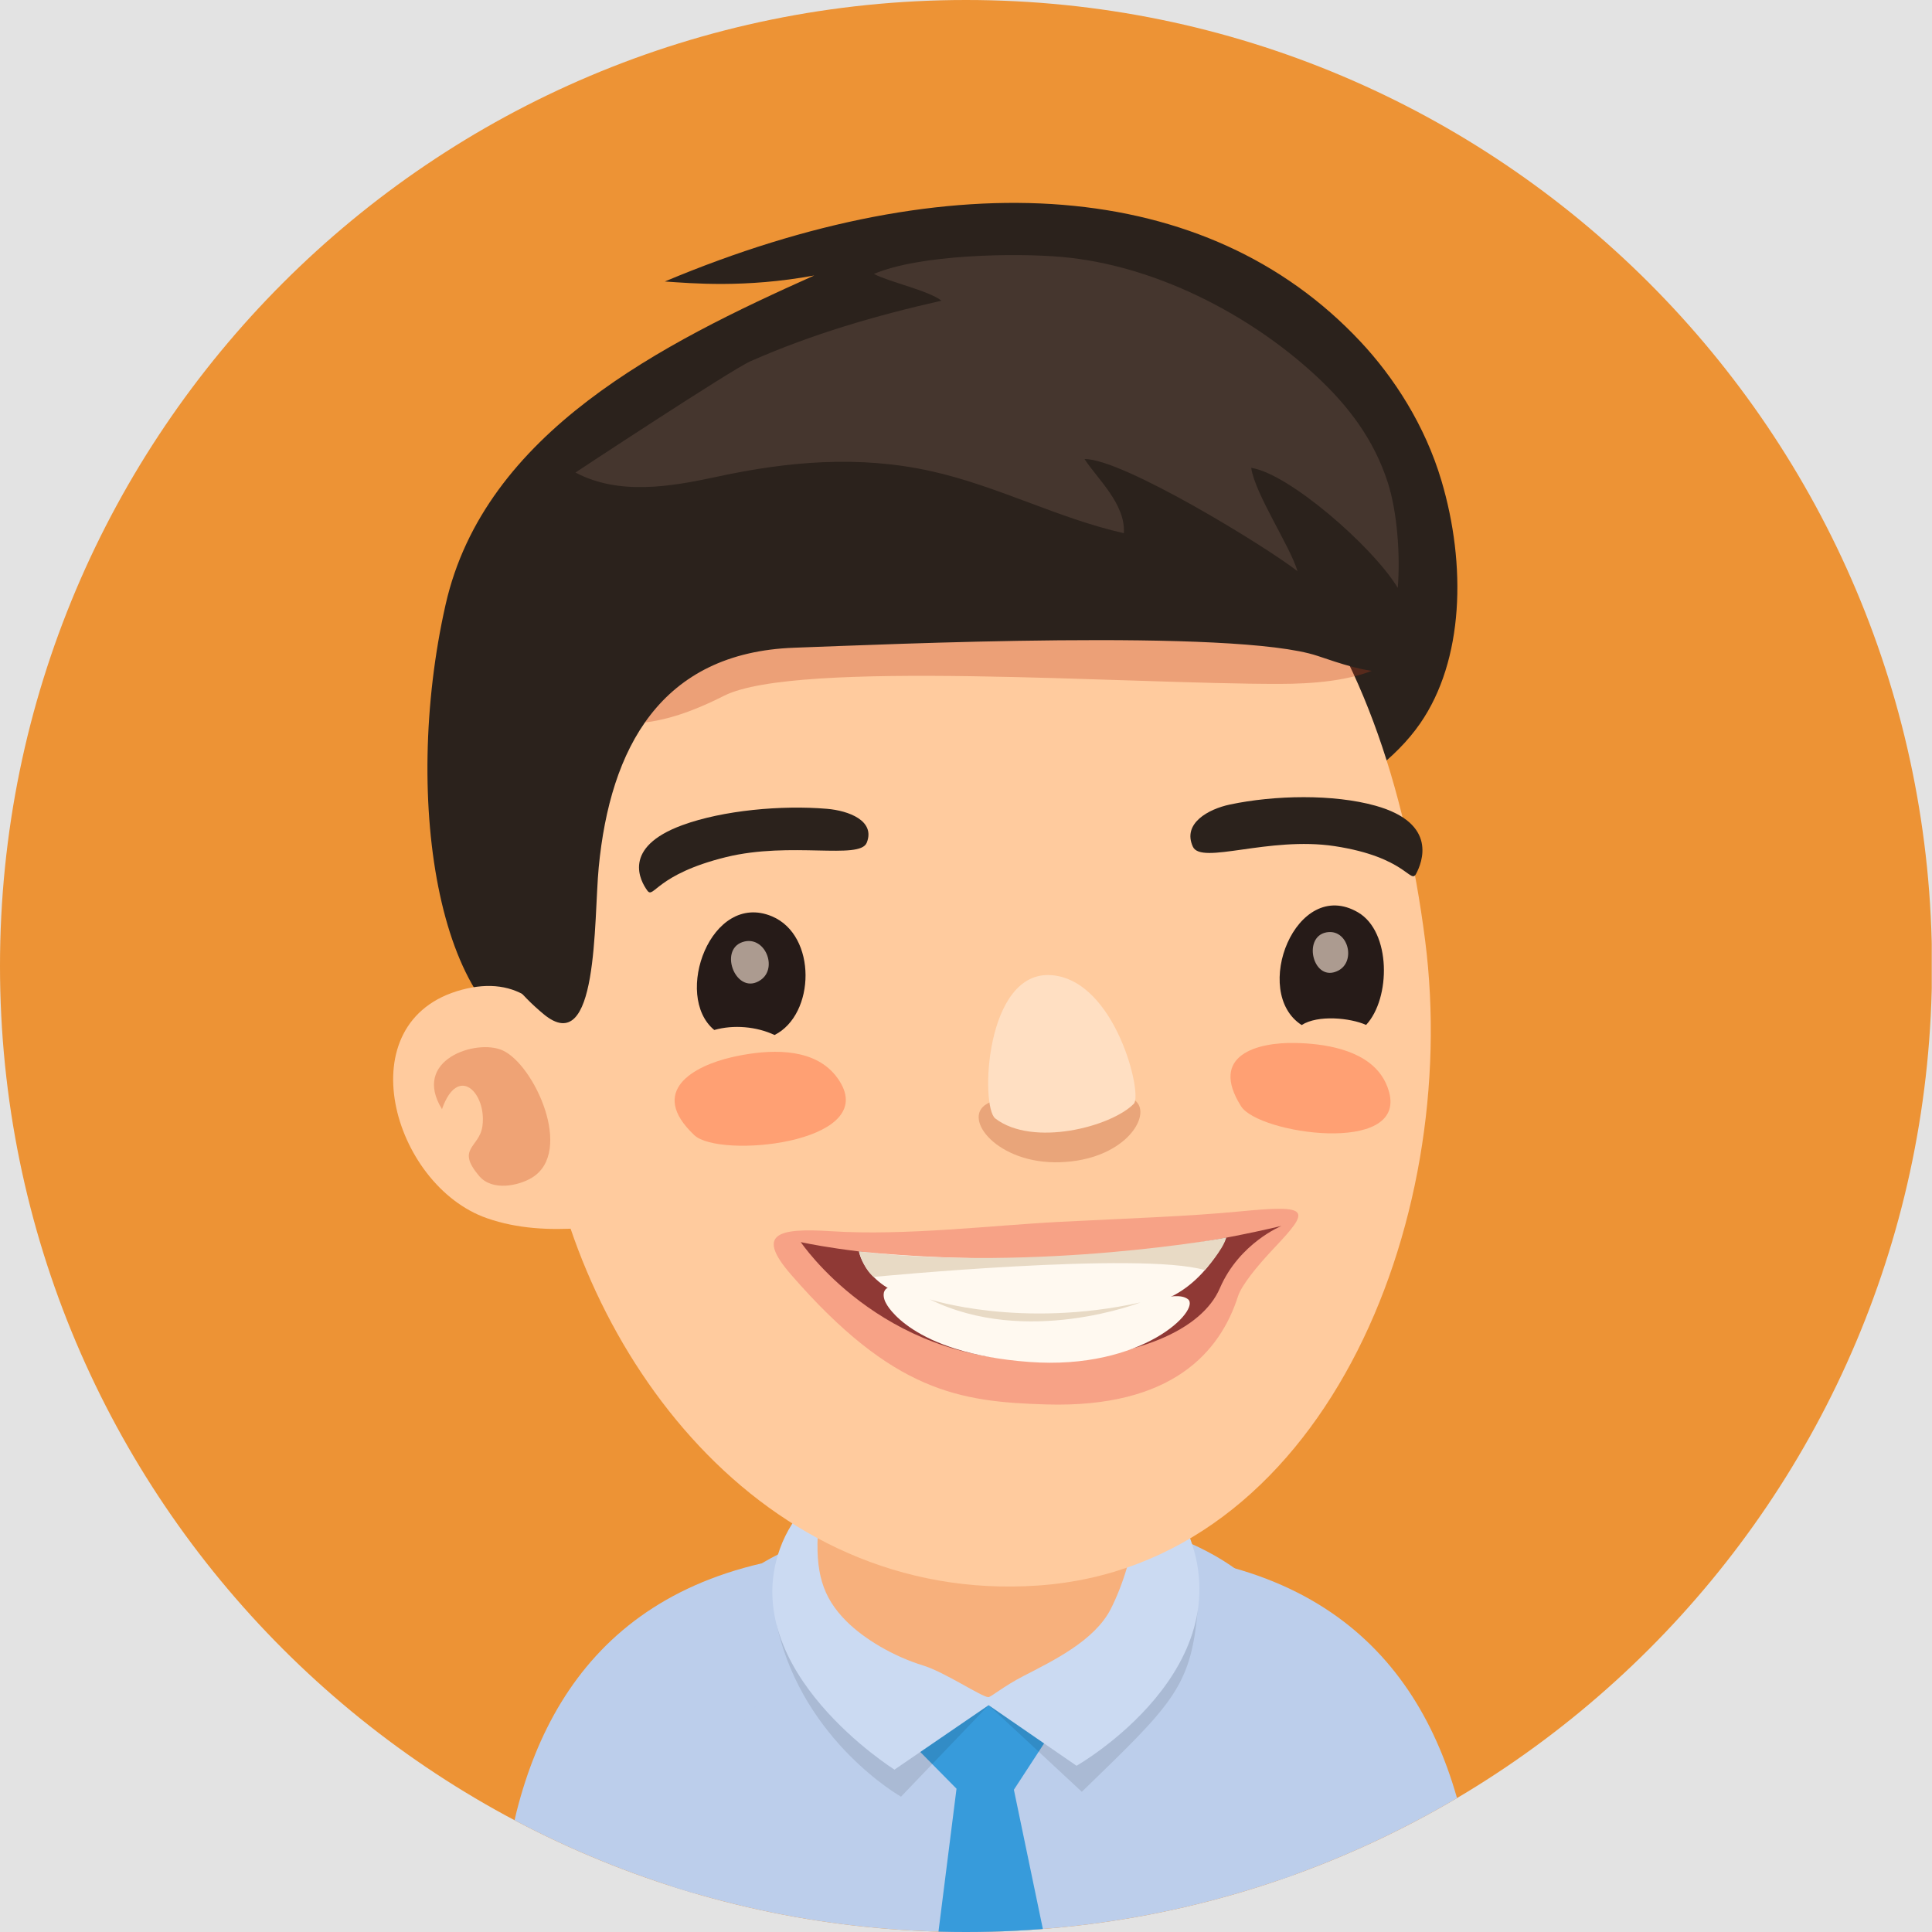
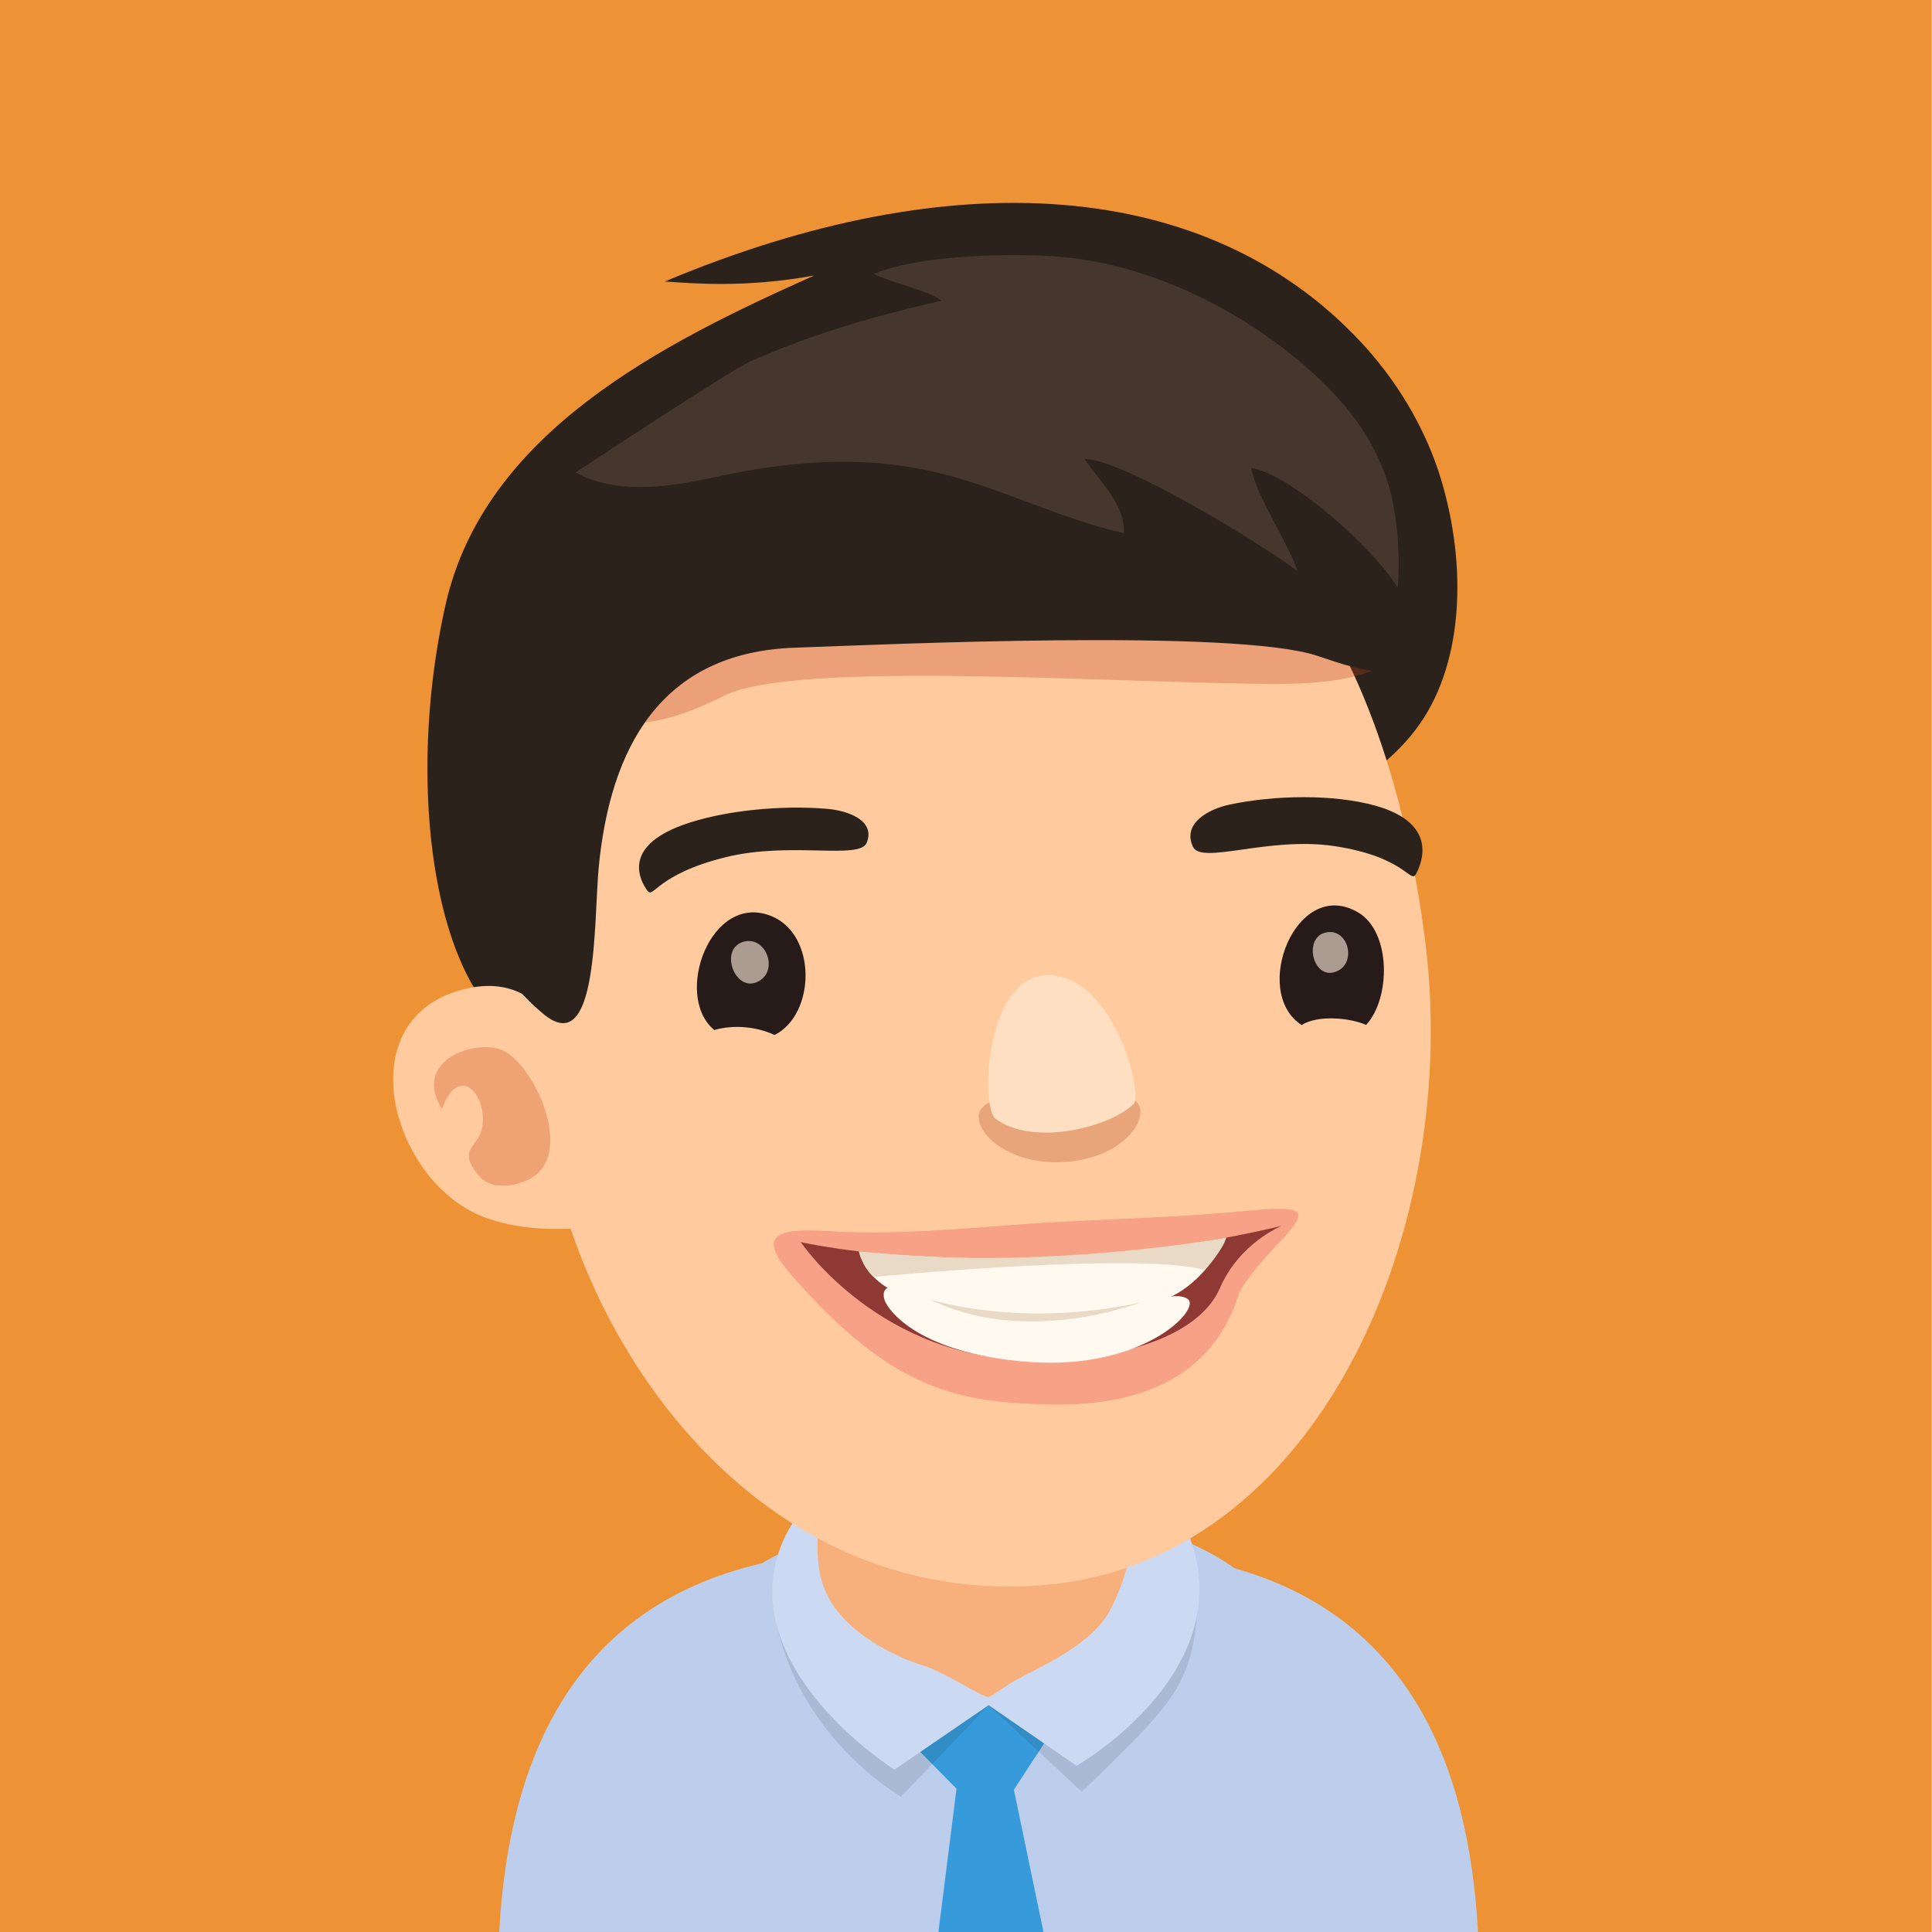
<svg xmlns="http://www.w3.org/2000/svg" width="100%" height="100%" viewBox="0 0 66 66" version="1.1" xml:space="preserve" style="fill-rule:evenodd;clip-rule:evenodd;stroke-linejoin:round;stroke-miterlimit:2;">
  <g transform="matrix(1,0,0,1,-691,-312)">
    <g id="avatars">
-       <rect x="0" y="0" width="1000" height="765" style="fill:rgb(227,227,227);" />
      <g transform="matrix(1,0,0,1,0.065,-0.18)">
-         <clipPath id="_clip1">
-           <circle cx="723.935" cy="345.18" r="33" />
-         </clipPath>
-         <g clip-path="url(#_clip1)">
-           <rect x="690.926" y="312.18" width="66" height="66" style="fill:rgb(237,147,53);" />
+         <rect x="690.926" y="312.18" width="66" height="66" style="fill:rgb(237,147,53);" />
+       </g>
+       <g transform="matrix(1,0,0,1,0.065,-0.18)">
+         <path d="M734.771,367.689C732.561,362.631 718.792,362.099 714.703,367.54C713.015,369.785 713.319,374.149 714.136,378.18L734.816,378.18C735.56,374.415 735.917,370.314 734.771,367.689Z" style="fill:rgb(188,206,235);fill-rule:nonzero;" />
+         <path d="M727.118,370.947C727.118,370.947 726.38,369.254 724.226,369.66C722.303,370.02 722.023,371.675 722.023,371.675L723.611,373.285L722.993,378.18L726.582,378.18L725.571,373.32L727.118,370.947Z" style="fill:rgb(55,155,219);fill-rule:nonzero;" />
+         <path d="M717.496,367.803C718.407,371.688 721.715,373.557 721.715,373.557L724.708,370.431L727.892,373.39C730.938,370.435 731.605,369.841 731.839,367.278C732.073,364.714 716.66,364.238 717.496,367.803Z" style="fill-opacity:0.1;fill-rule:nonzero;" />
+         <path d="M717.577,365.091C716.094,369.249 721.492,372.633 721.492,372.633L724.708,370.432L727.711,372.501C727.711,372.501 733.649,369.122 731.401,364.274C729.379,359.914 719.3,360.266 717.577,365.091Z" style="fill:rgb(203,218,242);fill-rule:nonzero;" />
+         <path d="M722.309,360.128C720.333,360.561 719.021,362.438 718.885,364.372C718.778,365.869 719.019,366.738 719.855,367.569C720.459,368.17 721.449,368.762 722.469,369.075C723.197,369.296 724.473,370.153 724.698,370.157C724.789,370.157 725.211,369.79 725.897,369.436C726.902,368.917 728.326,368.232 728.879,367.147C729.689,365.563 730.412,362.422 728.881,361.19C727.294,359.917 724.204,359.712 722.309,360.128Z" style="fill:rgb(247,176,124);fill-rule:nonzero;" />
+         <g>
+           <path d="M737.402,323.841C732.17,318.263 723.475,317.667 713.647,321.796C714.547,321.857 716.388,322.026 718.751,321.591C713.59,323.899 707.488,326.938 706.156,332.839C704.633,339.58 705.945,347.478 709.817,347.952C713.134,348.358 717.197,341.243 719.463,341.872C724.24,343.198 736.124,341.7 739.448,336.896C740.947,334.732 741.03,331.475 740.177,328.601C739.615,326.708 738.554,325.068 737.402,323.841Z" style="fill:rgb(43,34,28);fill-rule:nonzero;" />
+           <path d="M721.8,327.03C713.73,328.558 708.044,339.825 709.525,350.395C710.636,358.312 716.923,366.998 726.396,366.344C736.058,365.676 740.868,354.035 739.619,344.3C738.261,333.715 733.1,324.891 721.8,327.03Z" style="fill:rgb(255,203,158);fill-rule:nonzero;" />
+           <path d="M732.435,328.953C729.315,328.072 726.089,327.584 722.829,327.529C719.936,327.482 716.796,327.329 714.1,328.479C712.619,329.112 710.8,329.978 710.246,331.524C709.792,332.79 709.254,334.466 709.981,335.576C711.521,337.929 714.534,336.521 715.673,335.947C718.15,334.701 729.403,335.551 734.652,335.543C736.834,335.54 739.985,335.17 739.08,332.31C738.369,330.052 734.495,329.534 732.435,328.953Z" style="fill:rgb(191,60,27);fill-opacity:0.3;fill-rule:nonzero;" />
+           <path d="M706.71,345.992C702.747,347.052 704.337,352.67 707.573,353.797C708.61,354.159 709.713,354.208 710.775,354.135C710.796,354.103 710.816,354.072 710.836,354.039C711.313,353.309 710.648,349.214 710.405,348.444C709.796,346.501 708.612,345.483 706.71,345.992Z" style="fill:rgb(255,203,158);fill-rule:nonzero;" />
+           <path d="M708.1,348.06C707.21,347.662 704.987,348.379 706.034,350.07C706.584,348.503 707.566,349.531 707.416,350.644C707.317,351.392 706.49,351.402 707.31,352.361C707.756,352.88 708.655,352.688 709.11,352.41C710.551,351.526 709.186,348.546 708.1,348.06Z" style="fill:rgb(201,70,20);fill-opacity:0.3;fill-rule:nonzero;" />
+           <path d="M734.481,324.008C728.383,320.904 719.014,321.713 713.891,325.406C708.663,329.174 707.332,335.912 707.332,341.935C707.33,344.008 707.867,345.459 709.5,346.82C711.386,348.392 711.214,343.628 711.388,341.811C711.778,337.754 713.492,334.47 718.072,334.307C721.135,334.198 733.123,333.648 735.938,334.584C737.481,335.098 739.533,335.876 739.842,333.491C740.178,330.884 739.459,328.173 737.617,326.275C736.733,325.366 735.669,324.613 734.481,324.008Z" style="fill:rgb(43,34,28);fill-rule:nonzero;" />
+           <path d="M735.877,325.005C733.57,322.875 730.345,321.241 727.229,320.96C725.606,320.813 722.341,320.874 720.789,321.538C721.306,321.814 722.649,322.101 723.098,322.452C720.848,322.961 718.69,323.587 716.57,324.522C715.92,324.808 710.591,328.322 710.593,328.323C712.075,329.105 713.82,328.813 715.419,328.468C717.86,327.94 720.274,327.73 722.732,328.273C725.013,328.777 727.065,329.883 729.327,330.395C729.395,329.403 728.419,328.535 727.984,327.862C729.28,327.841 734.242,330.89 735.26,331.694C735.014,330.848 733.811,329.064 733.678,328.163C734.944,328.346 737.814,330.828 738.685,332.263C738.776,331.131 738.664,329.657 738.345,328.666C737.873,327.203 737.01,326.053 735.877,325.005Z" style="fill:rgb(69,54,46);fill-rule:nonzero;" />
        </g>
        <g>
-           <clipPath id="_clip2">
-             <circle cx="723.935" cy="345.18" r="33" />
-           </clipPath>
-           <g clip-path="url(#_clip2)">
-             <path d="M734.771,367.689C732.561,362.631 718.792,362.099 714.703,367.54C713.015,369.785 713.319,374.149 714.136,378.18L734.816,378.18C735.56,374.415 735.917,370.314 734.771,367.689Z" style="fill:rgb(188,206,235);fill-rule:nonzero;" />
-             <path d="M727.118,370.947C727.118,370.947 726.38,369.254 724.226,369.66C722.303,370.02 722.023,371.675 722.023,371.675L723.611,373.285L722.993,378.18L726.582,378.18L725.571,373.32L727.118,370.947Z" style="fill:rgb(55,155,219);fill-rule:nonzero;" />
-             <path d="M717.496,367.803C718.407,371.688 721.715,373.557 721.715,373.557L724.708,370.431L727.892,373.39C730.938,370.435 731.605,369.841 731.839,367.278C732.073,364.714 716.66,364.238 717.496,367.803Z" style="fill-opacity:0.1;fill-rule:nonzero;" />
-             <path d="M717.577,365.091C716.094,369.249 721.492,372.633 721.492,372.633L724.708,370.432L727.711,372.501C727.711,372.501 733.649,369.122 731.401,364.274C729.379,359.914 719.3,360.266 717.577,365.091Z" style="fill:rgb(203,218,242);fill-rule:nonzero;" />
-             <path d="M722.309,360.128C720.333,360.561 719.021,362.438 718.885,364.372C718.778,365.869 719.019,366.738 719.855,367.569C720.459,368.17 721.449,368.762 722.469,369.075C723.197,369.296 724.473,370.153 724.698,370.157C724.789,370.157 725.211,369.79 725.897,369.436C726.902,368.917 728.326,368.232 728.879,367.147C729.689,365.563 730.412,362.422 728.881,361.19C727.294,359.917 724.204,359.712 722.309,360.128Z" style="fill:rgb(247,176,124);fill-rule:nonzero;" />
-             <g>
-               <path d="M737.402,323.841C732.17,318.263 723.475,317.667 713.647,321.796C714.547,321.857 716.388,322.026 718.751,321.591C713.59,323.899 707.488,326.938 706.156,332.839C704.633,339.58 705.945,347.478 709.817,347.952C713.134,348.358 717.197,341.243 719.463,341.872C724.24,343.198 736.124,341.7 739.448,336.896C740.947,334.732 741.03,331.475 740.177,328.601C739.615,326.708 738.554,325.068 737.402,323.841Z" style="fill:rgb(43,34,28);fill-rule:nonzero;" />
-               <path d="M721.8,327.03C713.73,328.558 708.044,339.825 709.525,350.395C710.636,358.312 716.923,366.998 726.396,366.344C736.058,365.676 740.868,354.035 739.619,344.3C738.261,333.715 733.1,324.891 721.8,327.03Z" style="fill:rgb(255,203,158);fill-rule:nonzero;" />
-               <path d="M732.435,328.953C729.315,328.072 726.089,327.584 722.829,327.529C719.936,327.482 716.796,327.329 714.1,328.479C712.619,329.112 710.8,329.978 710.246,331.524C709.792,332.79 709.254,334.466 709.981,335.576C711.521,337.929 714.534,336.521 715.673,335.947C718.15,334.701 729.403,335.551 734.652,335.543C736.834,335.54 739.985,335.17 739.08,332.31C738.369,330.052 734.495,329.534 732.435,328.953Z" style="fill:rgb(191,60,27);fill-opacity:0.3;fill-rule:nonzero;" />
-               <path d="M706.71,345.992C702.747,347.052 704.337,352.67 707.573,353.797C708.61,354.159 709.713,354.208 710.775,354.135C710.796,354.103 710.816,354.072 710.836,354.039C711.313,353.309 710.648,349.214 710.405,348.444C709.796,346.501 708.612,345.483 706.71,345.992Z" style="fill:rgb(255,203,158);fill-rule:nonzero;" />
-               <path d="M708.1,348.06C707.21,347.662 704.987,348.379 706.034,350.07C706.584,348.503 707.566,349.531 707.416,350.644C707.317,351.392 706.49,351.402 707.31,352.361C707.756,352.88 708.655,352.688 709.11,352.41C710.551,351.526 709.186,348.546 708.1,348.06Z" style="fill:rgb(201,70,20);fill-opacity:0.3;fill-rule:nonzero;" />
-               <path d="M734.481,324.008C728.383,320.904 719.014,321.713 713.891,325.406C708.663,329.174 707.332,335.912 707.332,341.935C707.33,344.008 707.867,345.459 709.5,346.82C711.386,348.392 711.214,343.628 711.388,341.811C711.778,337.754 713.492,334.47 718.072,334.307C721.135,334.198 733.123,333.648 735.938,334.584C737.481,335.098 739.533,335.876 739.842,333.491C740.178,330.884 739.459,328.173 737.617,326.275C736.733,325.366 735.669,324.613 734.481,324.008Z" style="fill:rgb(43,34,28);fill-rule:nonzero;" />
-               <path d="M735.877,325.005C733.57,322.875 730.345,321.241 727.229,320.96C725.606,320.813 722.341,320.874 720.789,321.538C721.306,321.814 722.649,322.101 723.098,322.452C720.848,322.961 718.69,323.587 716.57,324.522C715.92,324.808 710.591,328.322 710.593,328.323C712.075,329.105 713.82,328.813 715.419,328.468C717.86,327.94 720.274,327.73 722.732,328.273C725.013,328.777 727.065,329.883 729.327,330.395C729.395,329.403 728.419,328.535 727.984,327.862C729.28,327.841 734.242,330.89 735.26,331.694C735.014,330.848 733.811,329.064 733.678,328.163C734.944,328.346 737.814,330.828 738.685,332.263C738.776,331.131 738.664,329.657 738.345,328.666C737.873,327.203 737.01,326.053 735.877,325.005Z" style="fill:rgb(69,54,46);fill-rule:nonzero;" />
-             </g>
-             <g>
-               <g>
-                 <path d="M733.275,353.565C731.53,353.734 729.587,353.795 727.125,353.921C724.848,354.038 721.85,354.403 719.331,354.24C717.497,354.122 716.745,354.327 717.956,355.721C721.44,359.731 723.71,360.07 726.681,360.158C730.973,360.283 732.617,358.365 733.227,356.463C733.346,356.095 733.857,355.454 734.456,354.821C735.72,353.485 735.707,353.33 733.275,353.565Z" style="fill:rgb(247,162,134);fill-rule:nonzero;" />
-                 <path d="M718.291,354.612C718.291,354.612 721.01,358.676 726.346,358.645C729.768,358.626 731.997,357.603 732.606,356.19C733.269,354.645 734.714,354.059 734.714,354.059C725.447,356.251 718.291,354.612 718.291,354.612Z" style="fill:rgb(143,57,53);fill-rule:nonzero;" />
-                 <path d="M720.28,354.934C720.28,354.934 720.467,356.179 722.374,356.615C724.82,357.179 727.444,357.155 730.145,356.728C731.962,356.441 732.822,354.462 732.822,354.462C732.822,354.462 727.631,355.661 720.28,354.934Z" style="fill:rgb(255,249,240);fill-rule:nonzero;" />
-                 <path d="M727.672,356.948C725.231,357.082 723.202,356.987 721.966,356.333C721.086,355.868 721.016,356.392 721.211,356.714C721.211,356.714 722.032,358.405 726.091,358.706C729.992,358.995 731.969,356.906 731.516,356.562C731.064,356.22 729.932,356.824 727.672,356.948Z" style="fill:rgb(255,249,240);fill-rule:nonzero;" />
-                 <path d="M720.28,354.934C720.28,354.934 720.426,355.51 720.781,355.802C720.781,355.802 729.897,354.92 732.094,355.569C732.094,355.569 732.725,354.865 732.822,354.462C732.822,354.461 726.462,355.629 720.28,354.934Z" style="fill:rgb(232,218,197);fill-rule:nonzero;" />
-                 <path d="M722.698,356.568C726.004,358.199 729.897,356.672 729.897,356.672C725.791,357.581 722.698,356.568 722.698,356.568Z" style="fill:rgb(232,218,197);fill-rule:nonzero;" />
-               </g>
-               <path d="M738.121,348.91C737.495,348.017 736.14,347.827 735.172,347.809C733.907,347.785 732.22,348.211 733.333,349.974C733.927,350.914 738.961,351.652 738.391,349.494C738.331,349.272 738.24,349.078 738.121,348.91Z" style="fill:rgb(255,160,115);fill-rule:nonzero;" />
-               <path d="M719.235,348.669C718.361,347.919 716.931,348.069 715.941,348.294C714.65,348.589 713.05,349.448 714.654,350.959C715.508,351.764 720.823,351.244 719.665,349.196C719.547,348.985 719.401,348.811 719.235,348.669Z" style="fill:rgb(255,160,115);fill-rule:nonzero;" />
-               <g>
-                 <path d="M717.305,343.483C715.225,342.613 713.917,346.196 715.335,347.366C715.996,347.178 716.777,347.247 717.395,347.537C718.791,346.836 718.852,344.132 717.305,343.483Z" style="fill:rgb(38,27,24);fill-rule:nonzero;" />
-               </g>
-               <path d="M727.188,349.928C725.971,349.943 725.492,349.404 724.64,349.895C723.791,350.385 725.006,351.959 727.157,351.883C729.3,351.809 730.23,350.379 729.783,349.846C729.266,349.228 728.536,349.914 727.188,349.928Z" style="fill:rgb(181,77,38);fill-opacity:0.3;fill-rule:nonzero;" />
-               <path d="M726.869,345.494C724.587,345.302 724.415,349.987 724.936,350.389C726.215,351.371 728.891,350.677 729.668,349.887C729.977,349.575 729.049,345.679 726.869,345.494Z" style="fill:rgb(255,223,194);fill-rule:nonzero;" />
-               <g>
-                 <path d="M737.326,343.347C735.213,342.114 733.657,346.077 735.402,347.197C735.954,346.841 737.064,346.951 737.603,347.193C738.45,346.282 738.462,344.008 737.326,343.347Z" style="fill:rgb(38,27,24);fill-rule:nonzero;" />
-               </g>
-               <path d="M716.304,344.361C715.46,344.639 716.103,346.233 716.926,345.654C717.521,345.235 717.055,344.115 716.304,344.361Z" style="fill:rgb(230,210,195);fill-opacity:0.7;fill-rule:nonzero;" />
-               <path d="M736.241,344.032C735.407,344.195 735.805,345.785 736.658,345.334C737.274,345.008 736.979,343.889 736.241,344.032Z" style="fill:rgb(230,210,195);fill-opacity:0.7;fill-rule:nonzero;" />
-               <path d="M719.181,339.81C717.644,339.68 715.639,339.858 714.246,340.368C712.154,341.134 712.82,342.289 713.046,342.6C713.267,342.909 713.332,342.053 715.738,341.46C717.953,340.917 720.304,341.563 720.544,340.969C720.846,340.217 719.925,339.872 719.181,339.81Z" style="fill:rgb(43,34,28);fill-rule:nonzero;" />
-               <path d="M737.923,339.704C736.492,339.303 734.475,339.341 732.95,339.664C732.213,339.82 731.32,340.309 731.685,341.104C731.973,341.733 734.269,340.744 736.527,341.085C738.978,341.459 739.114,342.398 739.312,342.029C739.508,341.66 740.076,340.306 737.923,339.704Z" style="fill:rgb(43,34,28);fill-rule:nonzero;" />
-             </g>
-             <path d="M717.297,370.065L716.955,365.587C710.34,367.116 708.297,372.521 707.989,378.179L714.603,378.179C714.603,378.18 714.926,371.188 717.297,370.065Z" style="fill:rgb(188,206,235);fill-rule:nonzero;" />
-             <path d="M732.461,365.588L732.119,370.066C734.49,371.188 734.812,378.18 734.812,378.18L741.426,378.18C741.119,372.522 739.076,367.117 732.461,365.588Z" style="fill:rgb(188,206,235);fill-rule:nonzero;" />
+           <g>
+             <path d="M733.275,353.565C731.53,353.734 729.587,353.795 727.125,353.921C724.848,354.038 721.85,354.403 719.331,354.24C717.497,354.122 716.745,354.327 717.956,355.721C721.44,359.731 723.71,360.07 726.681,360.158C730.973,360.283 732.617,358.365 733.227,356.463C733.346,356.095 733.857,355.454 734.456,354.821C735.72,353.485 735.707,353.33 733.275,353.565Z" style="fill:rgb(247,162,134);fill-rule:nonzero;" />
+             <path d="M718.291,354.612C718.291,354.612 721.01,358.676 726.346,358.645C729.768,358.626 731.997,357.603 732.606,356.19C733.269,354.645 734.714,354.059 734.714,354.059C725.447,356.251 718.291,354.612 718.291,354.612Z" style="fill:rgb(143,57,53);fill-rule:nonzero;" />
+             <path d="M720.28,354.934C720.28,354.934 720.467,356.179 722.374,356.615C724.82,357.179 727.444,357.155 730.145,356.728C731.962,356.441 732.822,354.462 732.822,354.462C732.822,354.462 727.631,355.661 720.28,354.934Z" style="fill:rgb(255,249,240);fill-rule:nonzero;" />
+             <path d="M727.672,356.948C725.231,357.082 723.202,356.987 721.966,356.333C721.086,355.868 721.016,356.392 721.211,356.714C721.211,356.714 722.032,358.405 726.091,358.706C729.992,358.995 731.969,356.906 731.516,356.562C731.064,356.22 729.932,356.824 727.672,356.948Z" style="fill:rgb(255,249,240);fill-rule:nonzero;" />
+             <path d="M720.28,354.934C720.28,354.934 720.426,355.51 720.781,355.802C720.781,355.802 729.897,354.92 732.094,355.569C732.094,355.569 732.725,354.865 732.822,354.462C732.822,354.461 726.462,355.629 720.28,354.934Z" style="fill:rgb(232,218,197);fill-rule:nonzero;" />
+             <path d="M722.698,356.568C726.004,358.199 729.897,356.672 729.897,356.672C725.791,357.581 722.698,356.568 722.698,356.568Z" style="fill:rgb(232,218,197);fill-rule:nonzero;" />
          </g>
+           <g>
+             <path d="M717.305,343.483C715.225,342.613 713.917,346.196 715.335,347.366C715.996,347.178 716.777,347.247 717.395,347.537C718.791,346.836 718.852,344.132 717.305,343.483Z" style="fill:rgb(38,27,24);fill-rule:nonzero;" />
+           </g>
+           <path d="M727.188,349.928C725.971,349.943 725.492,349.404 724.64,349.895C723.791,350.385 725.006,351.959 727.157,351.883C729.3,351.809 730.23,350.379 729.783,349.846C729.266,349.228 728.536,349.914 727.188,349.928Z" style="fill:rgb(181,77,38);fill-opacity:0.3;fill-rule:nonzero;" />
+           <path d="M726.869,345.494C724.587,345.302 724.415,349.987 724.936,350.389C726.215,351.371 728.891,350.677 729.668,349.887C729.977,349.575 729.049,345.679 726.869,345.494Z" style="fill:rgb(255,223,194);fill-rule:nonzero;" />
+           <g>
+             <path d="M737.326,343.347C735.213,342.114 733.657,346.077 735.402,347.197C735.954,346.841 737.064,346.951 737.603,347.193C738.45,346.282 738.462,344.008 737.326,343.347Z" style="fill:rgb(38,27,24);fill-rule:nonzero;" />
+           </g>
+           <path d="M716.304,344.361C715.46,344.639 716.103,346.233 716.926,345.654C717.521,345.235 717.055,344.115 716.304,344.361Z" style="fill:rgb(230,210,195);fill-opacity:0.7;fill-rule:nonzero;" />
+           <path d="M736.241,344.032C735.407,344.195 735.805,345.785 736.658,345.334C737.274,345.008 736.979,343.889 736.241,344.032Z" style="fill:rgb(230,210,195);fill-opacity:0.7;fill-rule:nonzero;" />
+           <path d="M719.181,339.81C717.644,339.68 715.639,339.858 714.246,340.368C712.154,341.134 712.82,342.289 713.046,342.6C713.267,342.909 713.332,342.053 715.738,341.46C717.953,340.917 720.304,341.563 720.544,340.969C720.846,340.217 719.925,339.872 719.181,339.81Z" style="fill:rgb(43,34,28);fill-rule:nonzero;" />
+           <path d="M737.923,339.704C736.492,339.303 734.475,339.341 732.95,339.664C732.213,339.82 731.32,340.309 731.685,341.104C731.973,341.733 734.269,340.744 736.527,341.085C738.978,341.459 739.114,342.398 739.312,342.029C739.508,341.66 740.076,340.306 737.923,339.704Z" style="fill:rgb(43,34,28);fill-rule:nonzero;" />
        </g>
+         <path d="M717.297,370.065L716.955,365.587C710.34,367.116 708.297,372.521 707.989,378.179L714.603,378.179C714.603,378.18 714.926,371.188 717.297,370.065Z" style="fill:rgb(188,206,235);fill-rule:nonzero;" />
+         <path d="M732.461,365.588L732.119,370.066C734.49,371.188 734.812,378.18 734.812,378.18L741.426,378.18C741.119,372.522 739.076,367.117 732.461,365.588Z" style="fill:rgb(188,206,235);fill-rule:nonzero;" />
      </g>
    </g>
  </g>
</svg>
